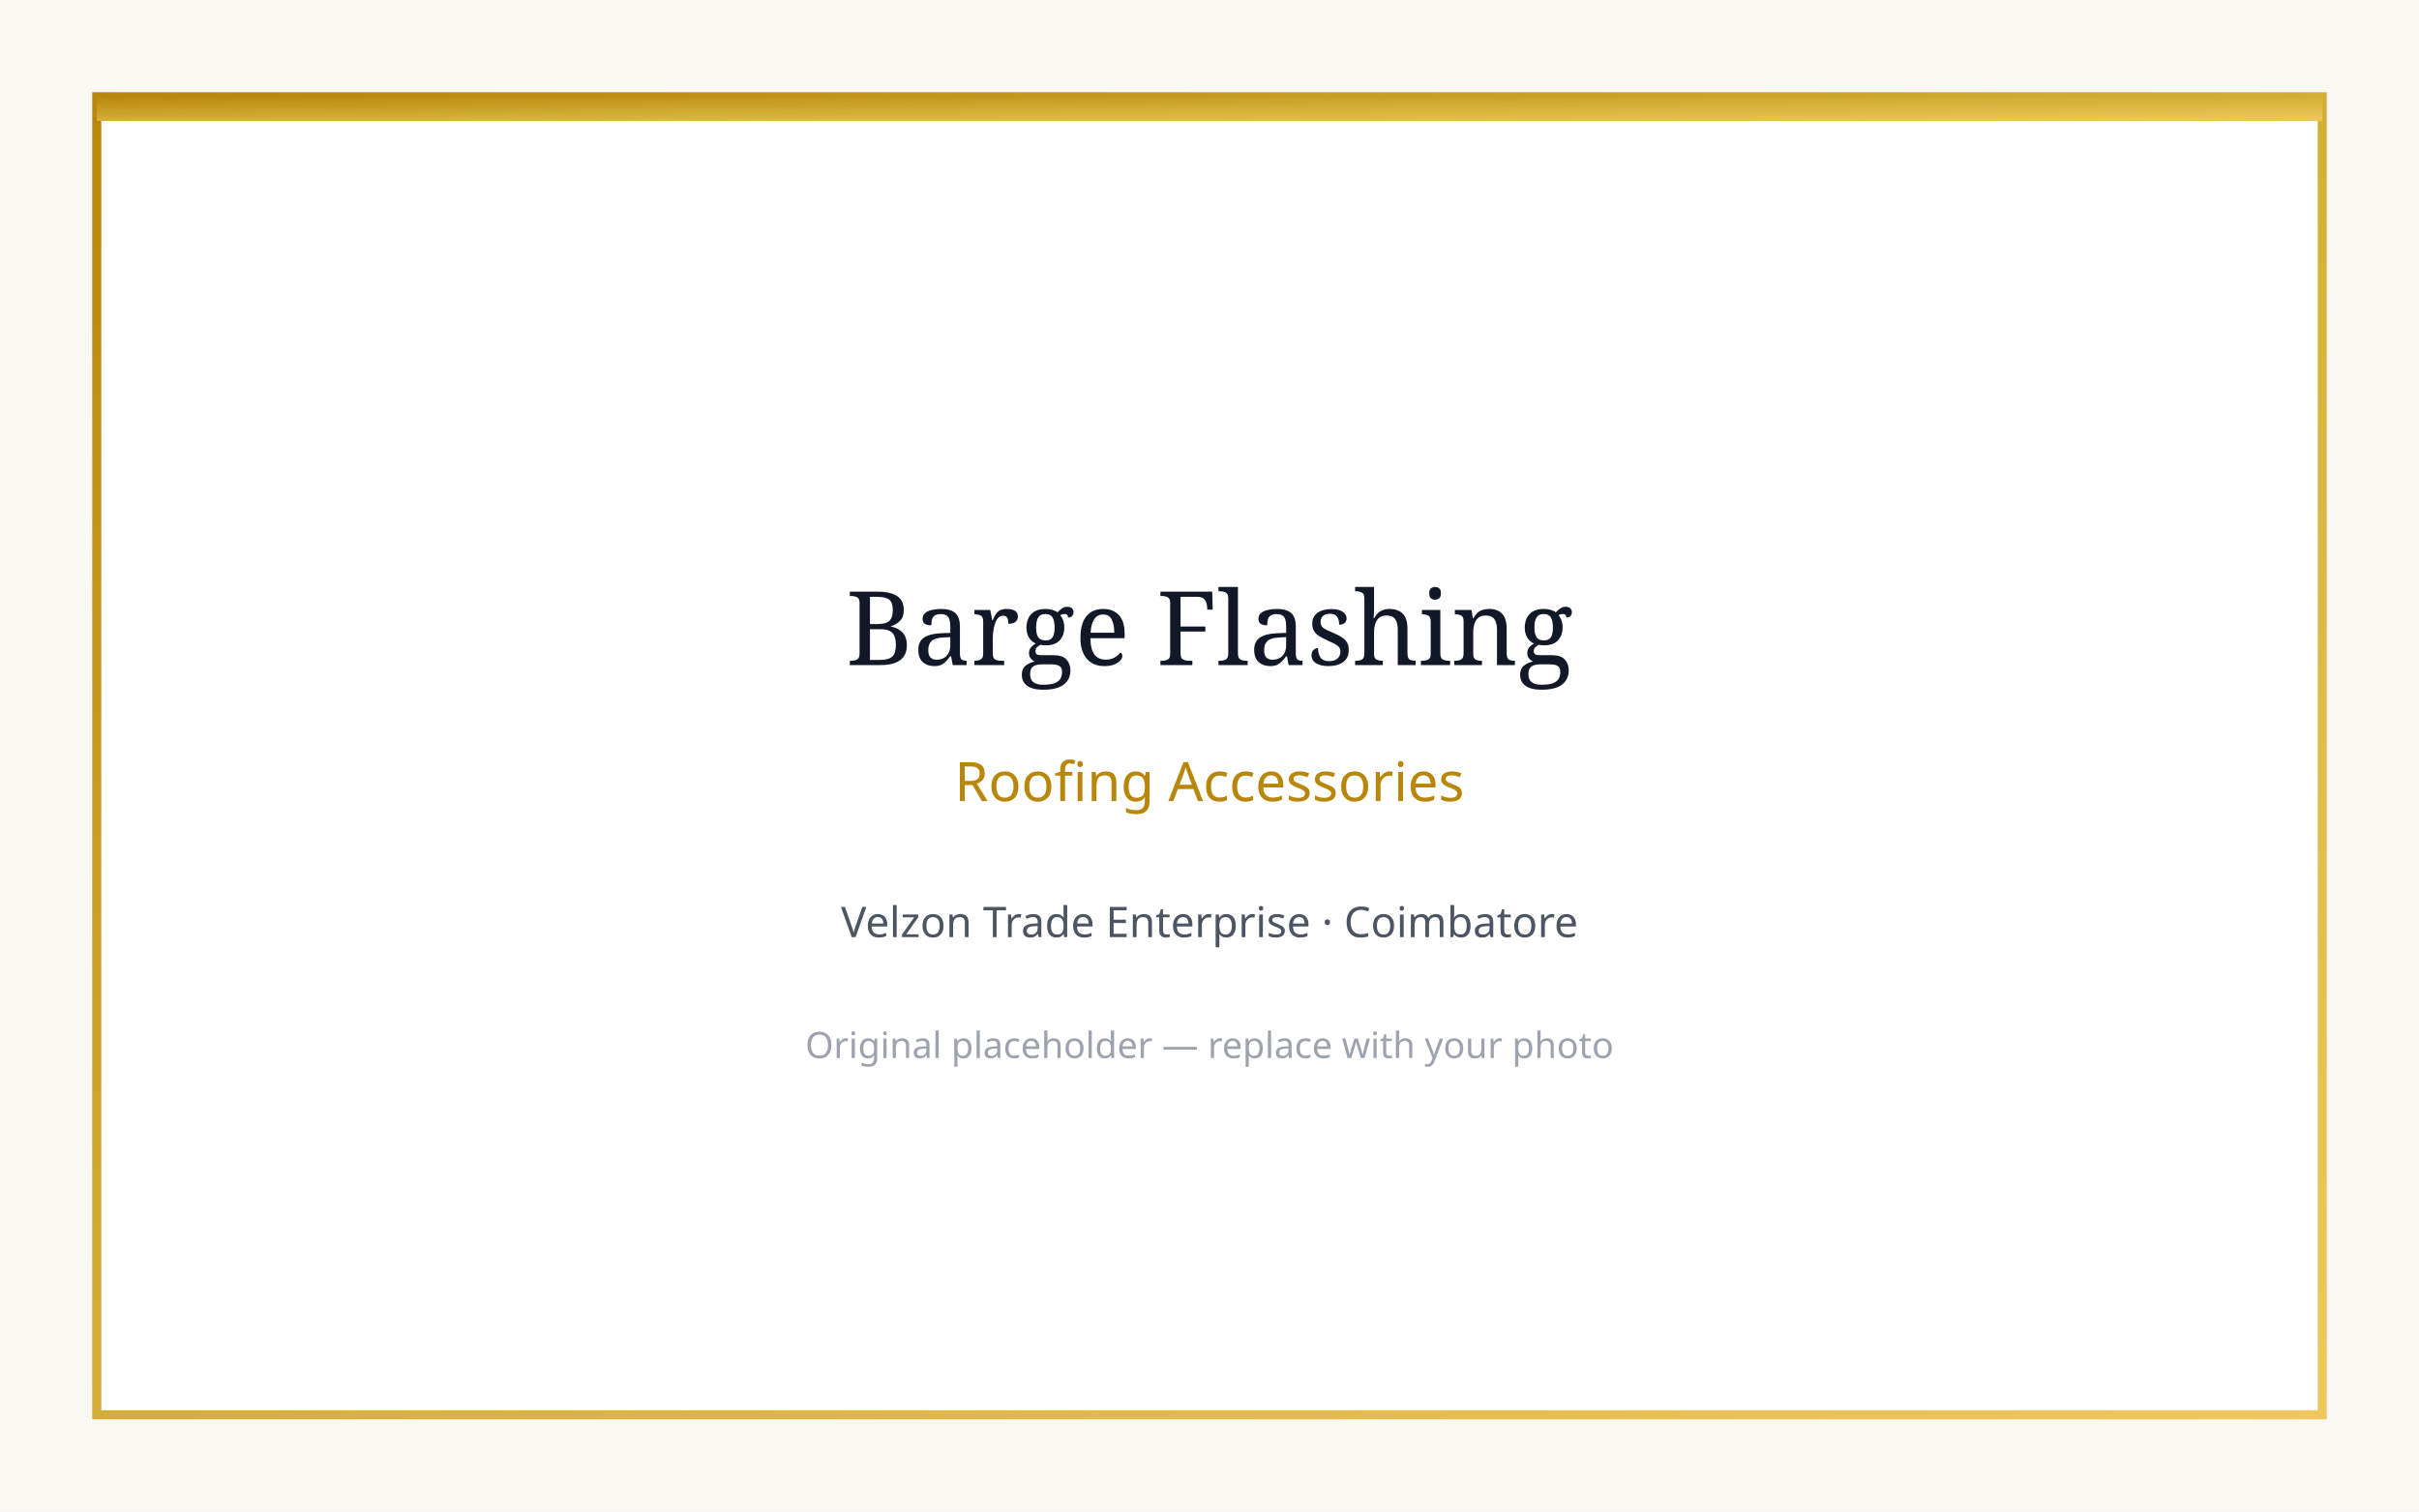
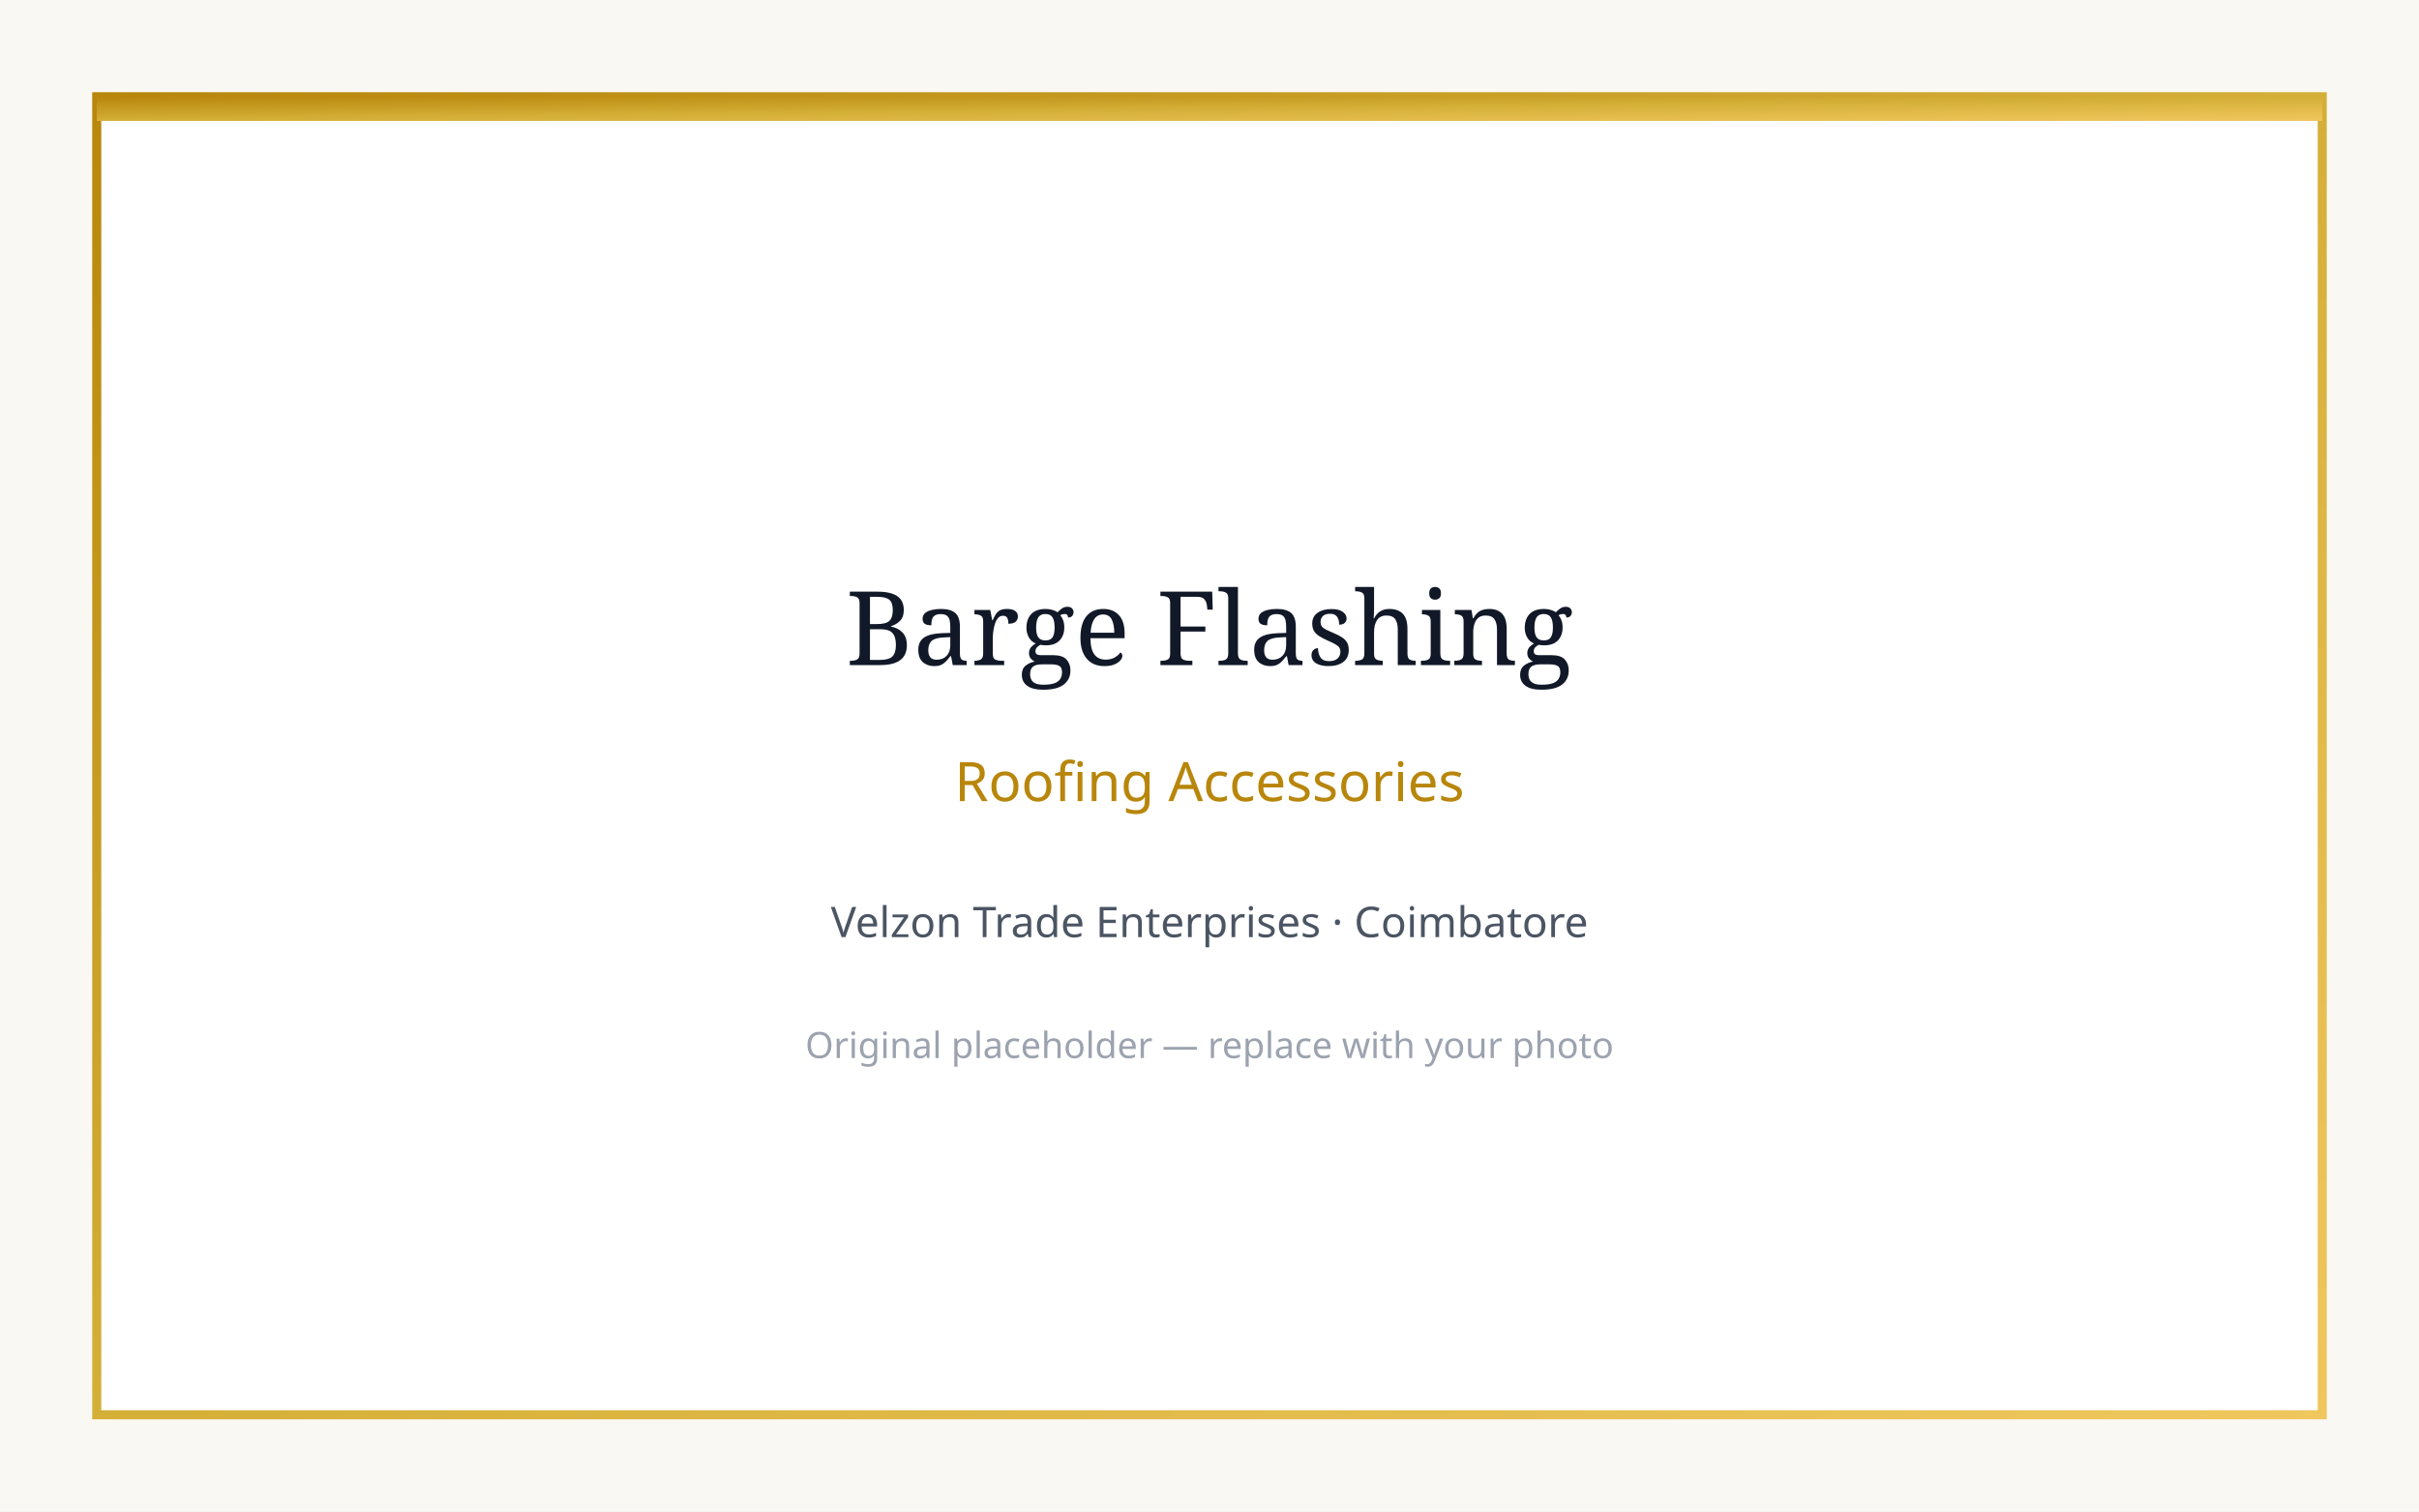
- <svg xmlns="http://www.w3.org/2000/svg" width="800" height="500" viewBox="0 0 800 500" role="img" aria-label="Barge Flashing — Velzon Trade Enterprise">
+ <svg xmlns="http://www.w3.org/2000/svg" width="800" height="500" viewBox="0 0 800 500" role="img" aria-label="Barge Flashing — Velzon Trade Enterprises">
  <defs>
    <linearGradient id="g" x1="0" y1="0" x2="1" y2="1">
      <stop offset="0%" stop-color="#B8860B" />
      <stop offset="50%" stop-color="#D4AF37" />
      <stop offset="100%" stop-color="#F0C75E" />
    </linearGradient>
  </defs>
  <rect width="800" height="500" fill="#FAF8F3" />
  <rect x="32" y="32" width="736" height="436" fill="#FFFFFF" stroke="url(#g)" stroke-width="3" />
  <rect x="32" y="32" width="736" height="8" fill="url(#g)" />
  <text x="400" y="220" text-anchor="middle" font-family="Georgia, serif" font-size="34" fill="#111827">Barge Flashing</text>
  <text x="400" y="265" text-anchor="middle" font-family="sans-serif" font-size="18" fill="#B8860B">Roofing Accessories</text>
-   <text x="400" y="310" text-anchor="middle" font-family="sans-serif" font-size="14" fill="#4B5563">Velzon Trade Enterprise · Coimbatore</text>
+   <text x="400" y="310" text-anchor="middle" font-family="sans-serif" font-size="14" fill="#4B5563">Velzon Trade Enterprises · Coimbatore</text>
  <text x="400" y="350" text-anchor="middle" font-family="sans-serif" font-size="12" fill="#9CA3AF">Original placeholder — replace with your photo</text>
</svg>
